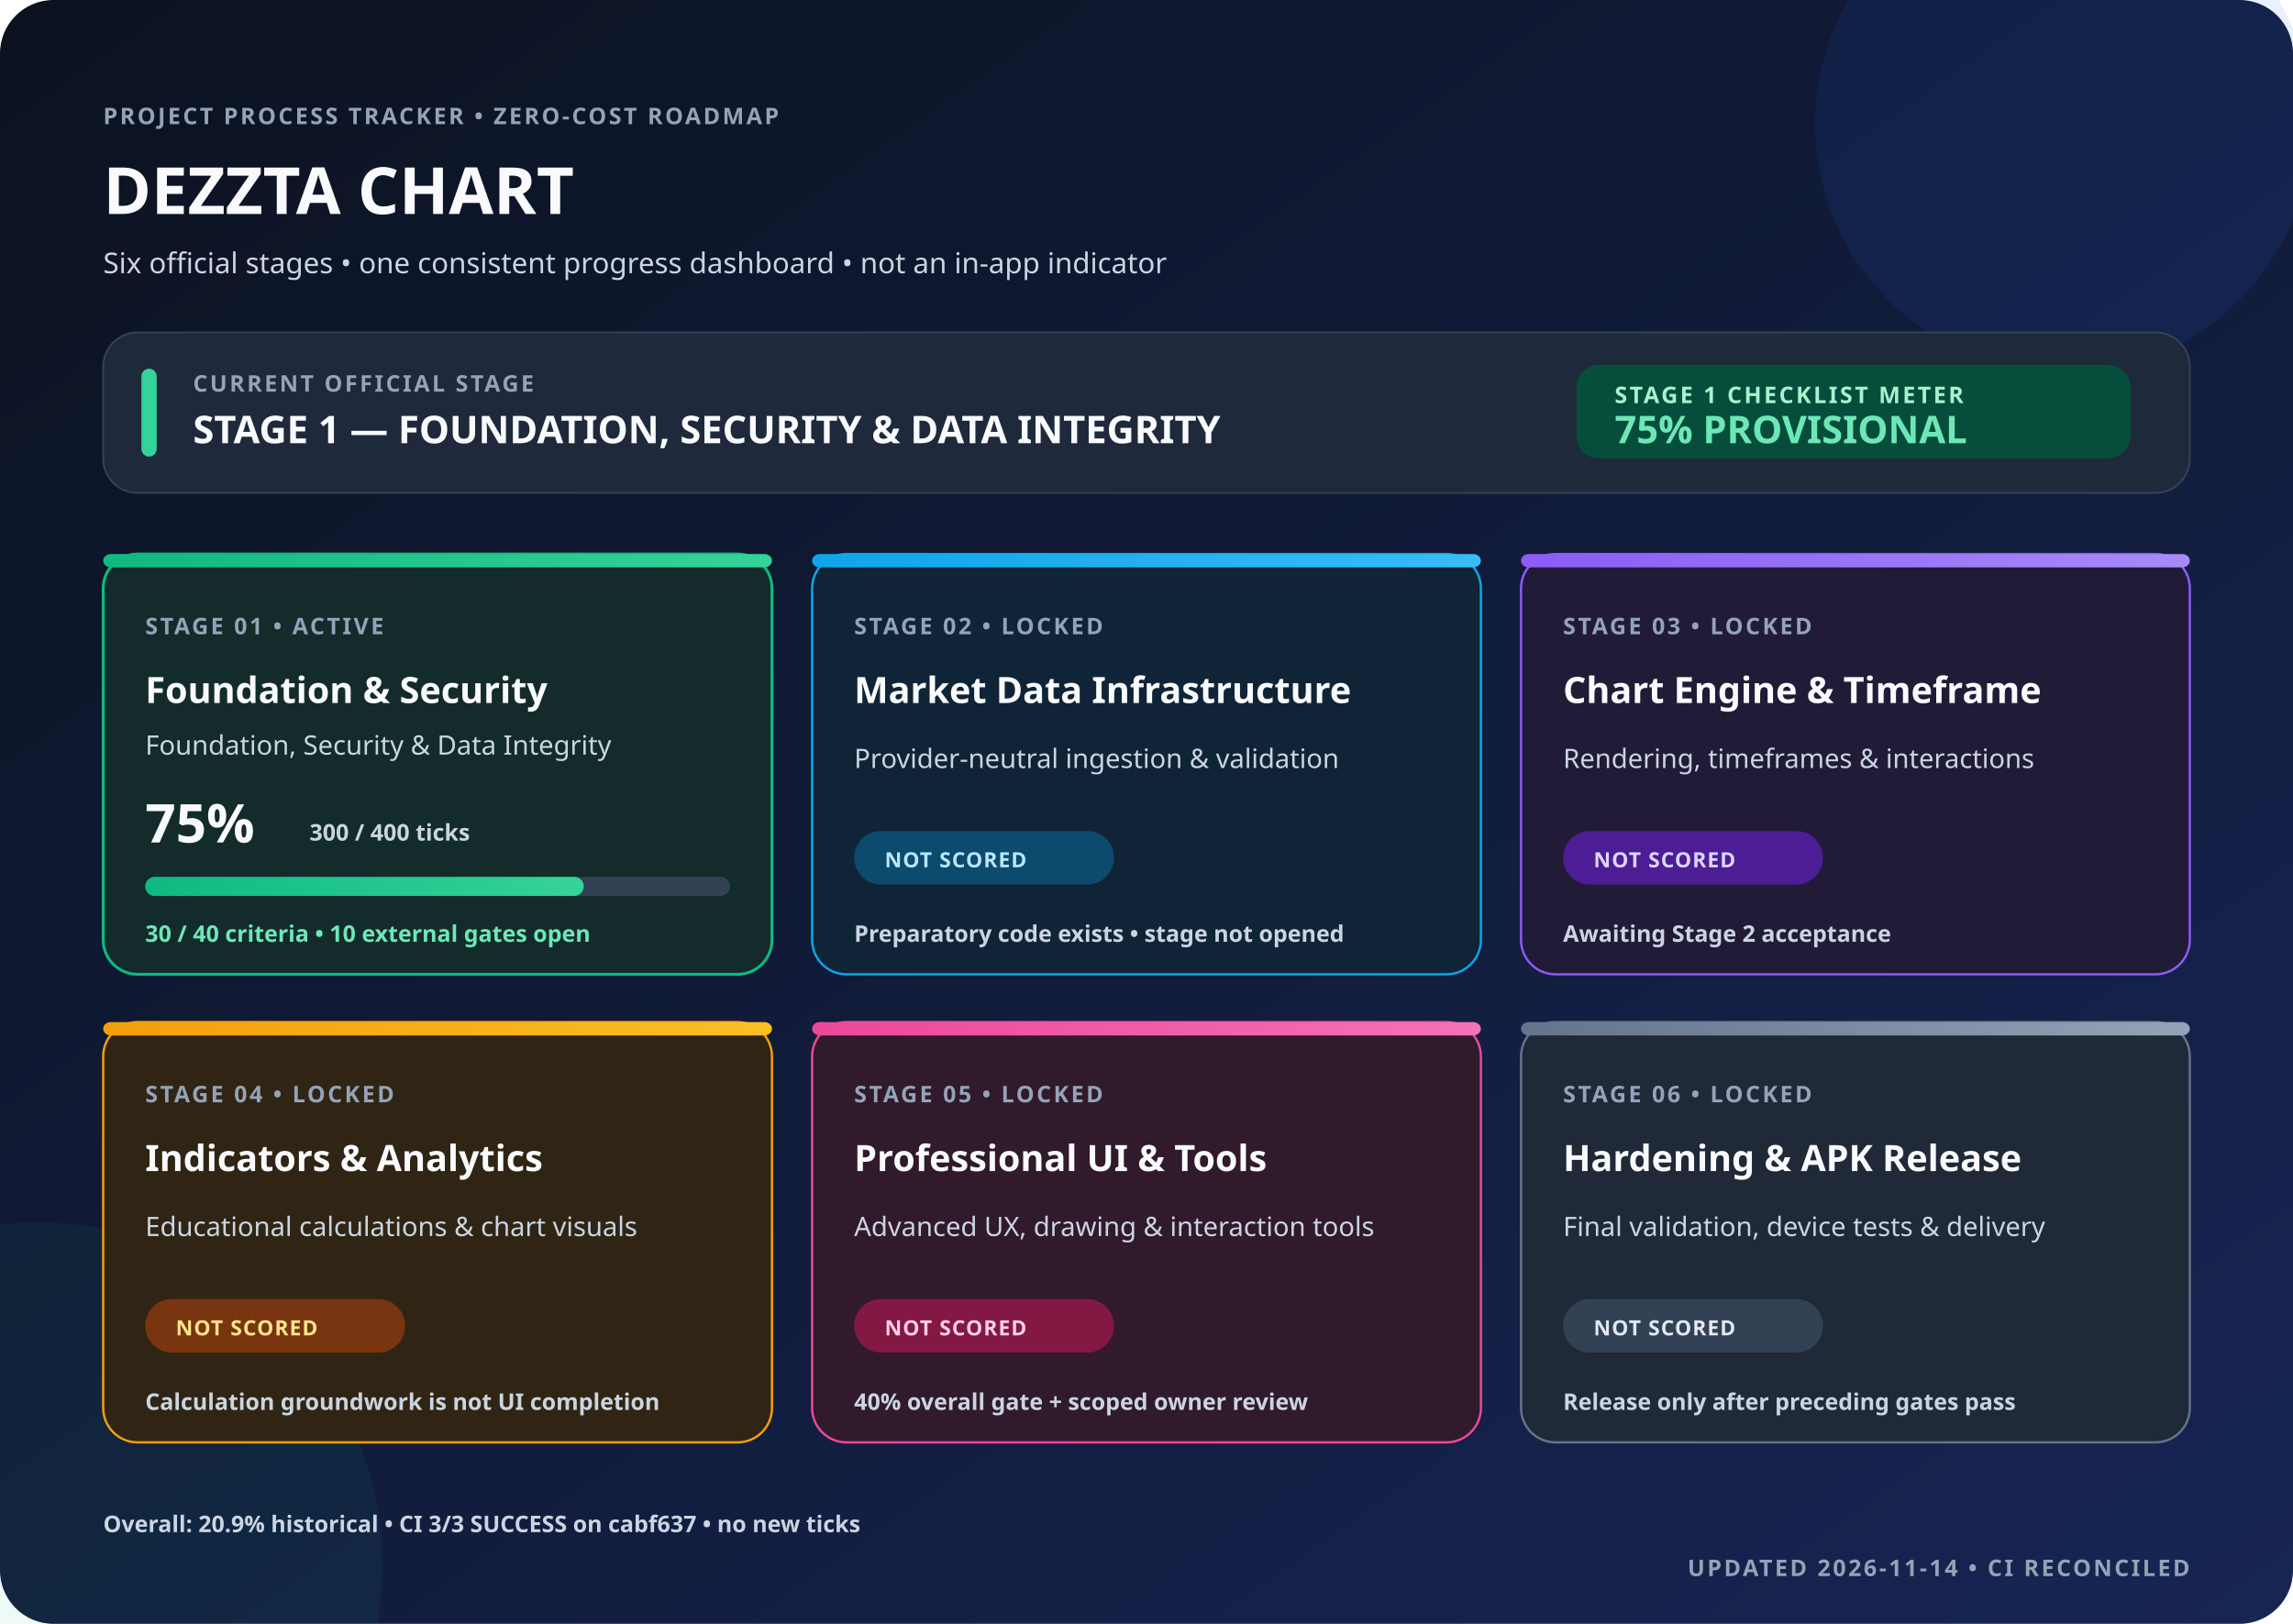
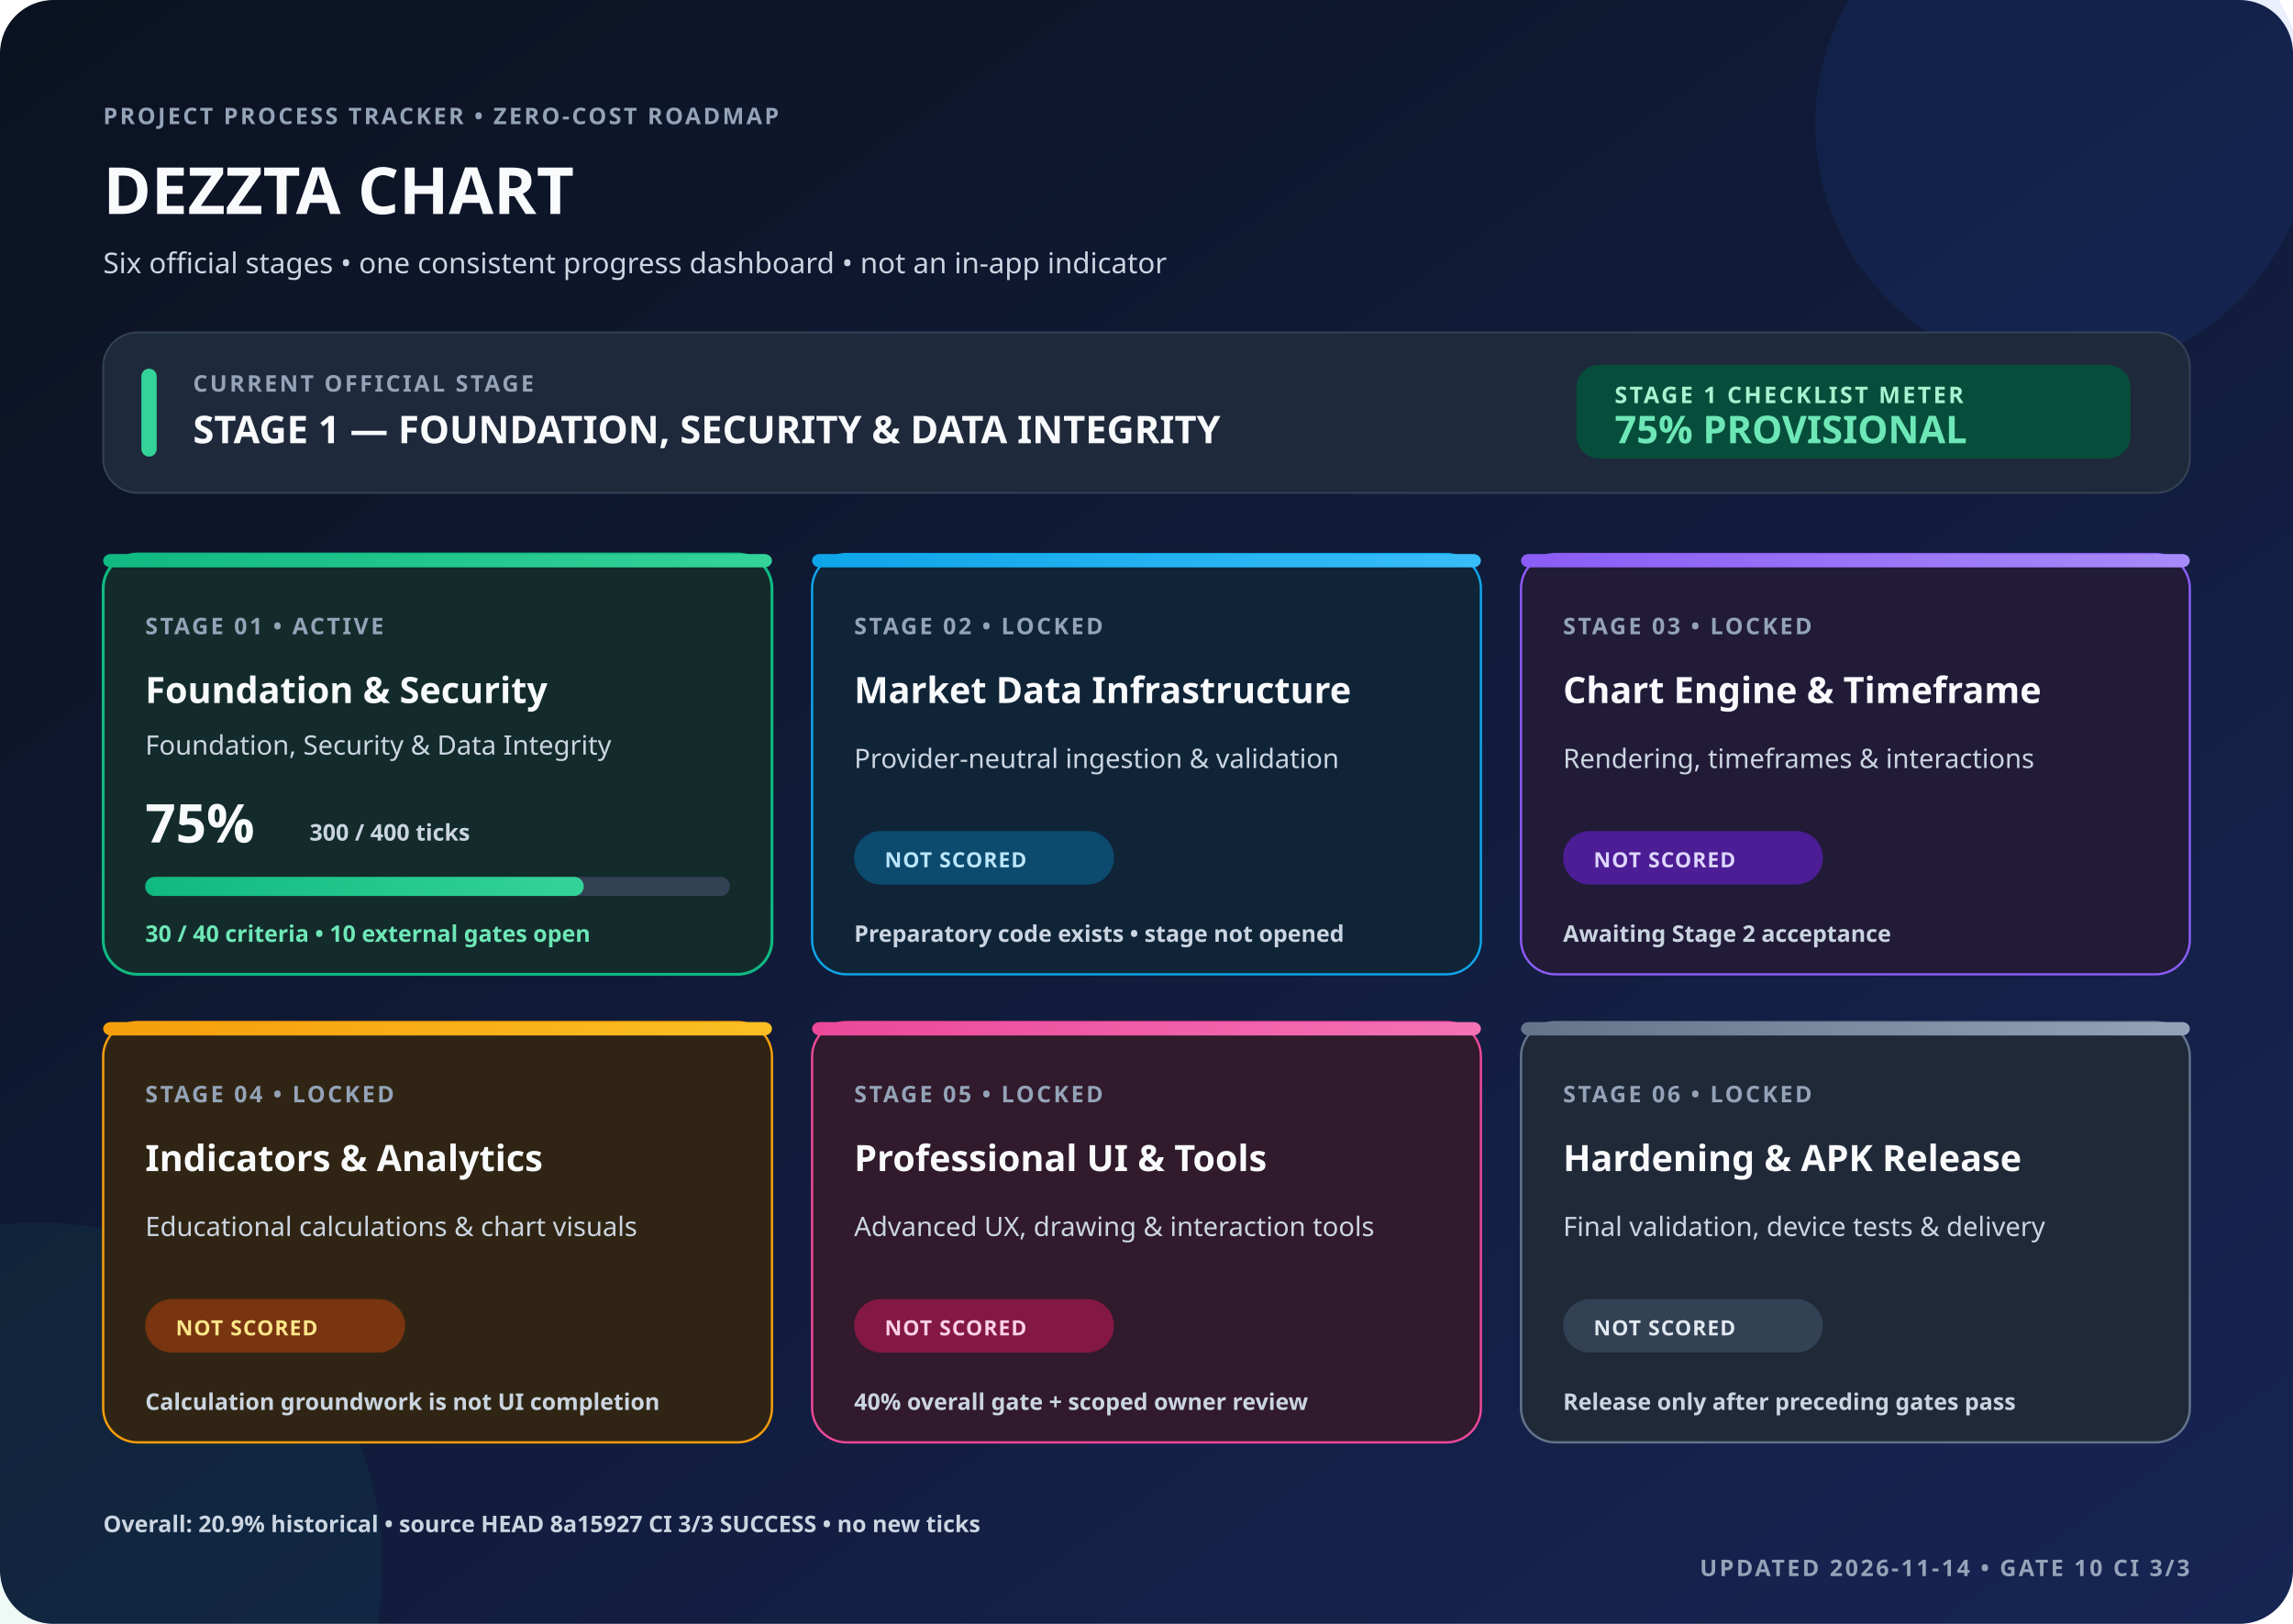
<svg xmlns="http://www.w3.org/2000/svg" width="1200" height="850" viewBox="0 0 1200 850" role="img" aria-labelledby="title desc">
  <defs>
    <linearGradient id="bg" x1="0" y1="0" x2="1" y2="1">
      <stop offset="0" stop-color="#0b1220" />
      <stop offset="1" stop-color="#172554" />
    </linearGradient>
    <linearGradient id="s1" x1="0" y1="0" x2="1" y2="0">
      <stop offset="0" stop-color="#10b981" />
      <stop offset="1" stop-color="#34d399" />
    </linearGradient>
    <linearGradient id="s2" x1="0" y1="0" x2="1" y2="0">
      <stop offset="0" stop-color="#0ea5e9" />
      <stop offset="1" stop-color="#38bdf8" />
    </linearGradient>
    <linearGradient id="s3" x1="0" y1="0" x2="1" y2="0">
      <stop offset="0" stop-color="#8b5cf6" />
      <stop offset="1" stop-color="#a78bfa" />
    </linearGradient>
    <linearGradient id="s4" x1="0" y1="0" x2="1" y2="0">
      <stop offset="0" stop-color="#f59e0b" />
      <stop offset="1" stop-color="#fbbf24" />
    </linearGradient>
    <linearGradient id="s5" x1="0" y1="0" x2="1" y2="0">
      <stop offset="0" stop-color="#ec4899" />
      <stop offset="1" stop-color="#f472b6" />
    </linearGradient>
    <linearGradient id="s6" x1="0" y1="0" x2="1" y2="0">
      <stop offset="0" stop-color="#64748b" />
      <stop offset="1" stop-color="#94a3b8" />
    </linearGradient>
    <style>
    .h{font:700 34px system-ui,sans-serif;fill:#f8fafc}.sub{font:500 15px system-ui,sans-serif;fill:#cbd5e1}
    .k{font:700 12px system-ui,sans-serif;letter-spacing:1.2px;fill:#94a3b8}
    .num{font:800 28px system-ui,sans-serif;fill:#f8fafc}.name{font:700 19px system-ui,sans-serif;fill:#f8fafc}
    .body{font:500 14px system-ui,sans-serif;fill:#cbd5e1}.small{font:600 12px system-ui,sans-serif;fill:#cbd5e1}
    .pill{font:700 11px system-ui,sans-serif;letter-spacing:.5px}
  </style>
  </defs>
  <rect width="1200" height="850" rx="28" fill="url(#bg)" />
  <circle cx="1080" cy="65" r="130" fill="#2563eb" opacity=".10" />
  <circle cx="20" cy="820" r="180" fill="#10b981" opacity=".07" />
  <text x="54" y="65" class="k">PROJECT PROCESS TRACKER • ZERO-COST ROADMAP</text>
  <text x="54" y="112" class="h">DEZZTA CHART</text>
  <text x="54" y="143" class="sub">Six official stages • one consistent progress dashboard • not an in-app indicator</text>
  <rect x="54" y="174" width="1092" height="84" rx="18" fill="#1e293b" stroke="#334155" />
  <rect x="74" y="193" width="8" height="46" rx="4" fill="#34d399" />
  <text x="101" y="205" class="k">CURRENT OFFICIAL STAGE</text>
  <text x="101" y="232" style="font:700 20px system-ui,sans-serif;fill:#f8fafc">STAGE 1 — FOUNDATION, SECURITY &amp; DATA INTEGRITY</text>
  <rect x="825" y="191" width="290" height="49" rx="12" fill="#064e3b" />
  <text x="845" y="211" class="k" style="fill:#a7f3d0">STAGE 1 CHECKLIST METER</text>
  <text x="845" y="232" style="font:800 20px system-ui,sans-serif;fill:#6ee7b7">75% PROVISIONAL</text>
  <g transform="translate(54 290)">
    <rect width="350" height="220" rx="18" fill="#132b2b" stroke="#10b981" stroke-width="1.5" />
    <rect width="350" height="7" rx="4" fill="url(#s1)" />
    <text x="22" y="42" class="k">STAGE 01 • ACTIVE</text>
    <text x="22" y="78" class="name">Foundation &amp; Security</text>
    <text x="22" y="105" class="body">Foundation, Security &amp; Data Integrity</text>
    <text x="22" y="151" class="num">75%</text>
    <text x="108" y="150" class="small">300 / 400 ticks</text>
    <rect x="22" y="169" width="306" height="10" rx="5" fill="#334155" />
    <rect x="22" y="169" width="229.5" height="10" rx="5" fill="url(#s1)" />
    <text x="22" y="203" class="small" style="fill:#6ee7b7">30 / 40 criteria • 10 external gates open</text>
  </g>
  <g transform="translate(425 290)">
    <rect width="350" height="220" rx="18" fill="#102438" stroke="#0ea5e9" stroke-width="1.2" />
    <rect width="350" height="7" rx="4" fill="url(#s2)" />
    <text x="22" y="42" class="k">STAGE 02 • LOCKED</text>
    <text x="22" y="78" class="name">Market Data Infrastructure</text>
    <text x="22" y="112" class="body">Provider-neutral ingestion &amp; validation</text>
    <rect x="22" y="145" width="136" height="28" rx="14" fill="#0c4a6e" />
    <text x="38" y="164" class="pill" fill="#bae6fd">NOT SCORED</text>
    <text x="22" y="203" class="small">Preparatory code exists • stage not opened</text>
  </g>
  <g transform="translate(796 290)">
    <rect width="350" height="220" rx="18" fill="#211b38" stroke="#8b5cf6" stroke-width="1.2" />
    <rect width="350" height="7" rx="4" fill="url(#s3)" />
    <text x="22" y="42" class="k">STAGE 03 • LOCKED</text>
    <text x="22" y="78" class="name">Chart Engine &amp; Timeframe</text>
    <text x="22" y="112" class="body">Rendering, timeframes &amp; interactions</text>
    <rect x="22" y="145" width="136" height="28" rx="14" fill="#4c1d95" />
    <text x="38" y="164" class="pill" fill="#ddd6fe">NOT SCORED</text>
    <text x="22" y="203" class="small">Awaiting Stage 2 acceptance</text>
  </g>
  <g transform="translate(54 535)">
    <rect width="350" height="220" rx="18" fill="#302514" stroke="#f59e0b" stroke-width="1.2" />
    <rect width="350" height="7" rx="4" fill="url(#s4)" />
    <text x="22" y="42" class="k">STAGE 04 • LOCKED</text>
    <text x="22" y="78" class="name">Indicators &amp; Analytics</text>
    <text x="22" y="112" class="body">Educational calculations &amp; chart visuals</text>
    <rect x="22" y="145" width="136" height="28" rx="14" fill="#78350f" />
    <text x="38" y="164" class="pill" fill="#fde68a">NOT SCORED</text>
    <text x="22" y="203" class="small">Calculation groundwork is not UI completion</text>
  </g>
  <g transform="translate(425 535)">
    <rect width="350" height="220" rx="18" fill="#301a2b" stroke="#ec4899" stroke-width="1.2" />
    <rect width="350" height="7" rx="4" fill="url(#s5)" />
    <text x="22" y="42" class="k">STAGE 05 • LOCKED</text>
    <text x="22" y="78" class="name">Professional UI &amp; Tools</text>
    <text x="22" y="112" class="body">Advanced UX, drawing &amp; interaction tools</text>
    <rect x="22" y="145" width="136" height="28" rx="14" fill="#831843" />
    <text x="38" y="164" class="pill" fill="#fbcfe8">NOT SCORED</text>
    <text x="22" y="203" class="small">40% overall gate + scoped owner review</text>
  </g>
  <g transform="translate(796 535)">
    <rect width="350" height="220" rx="18" fill="#202938" stroke="#64748b" stroke-width="1.2" />
    <rect width="350" height="7" rx="4" fill="url(#s6)" />
    <text x="22" y="42" class="k">STAGE 06 • LOCKED</text>
    <text x="22" y="78" class="name">Hardening &amp; APK Release</text>
    <text x="22" y="112" class="body">Final validation, device tests &amp; delivery</text>
    <rect x="22" y="145" width="136" height="28" rx="14" fill="#334155" />
    <text x="38" y="164" class="pill" fill="#e2e8f0">NOT SCORED</text>
    <text x="22" y="203" class="small">Release only after preceding gates pass</text>
  </g>
-   <text x="54" y="802" class="small">Overall: 20.9% historical • CI 3/3 SUCCESS on cabf637 • no new ticks</text>
-   <text x="1146" y="825" text-anchor="end" class="k">UPDATED 2026-11-14 • CI RECONCILED</text>
+   <text x="54" y="802" class="small">Overall: 20.9% historical • source HEAD 8a15927 CI 3/3 SUCCESS • no new ticks</text>
+   <text x="1146" y="825" text-anchor="end" class="k">UPDATED 2026-11-14 • GATE 10 CI 3/3</text>
</svg>
